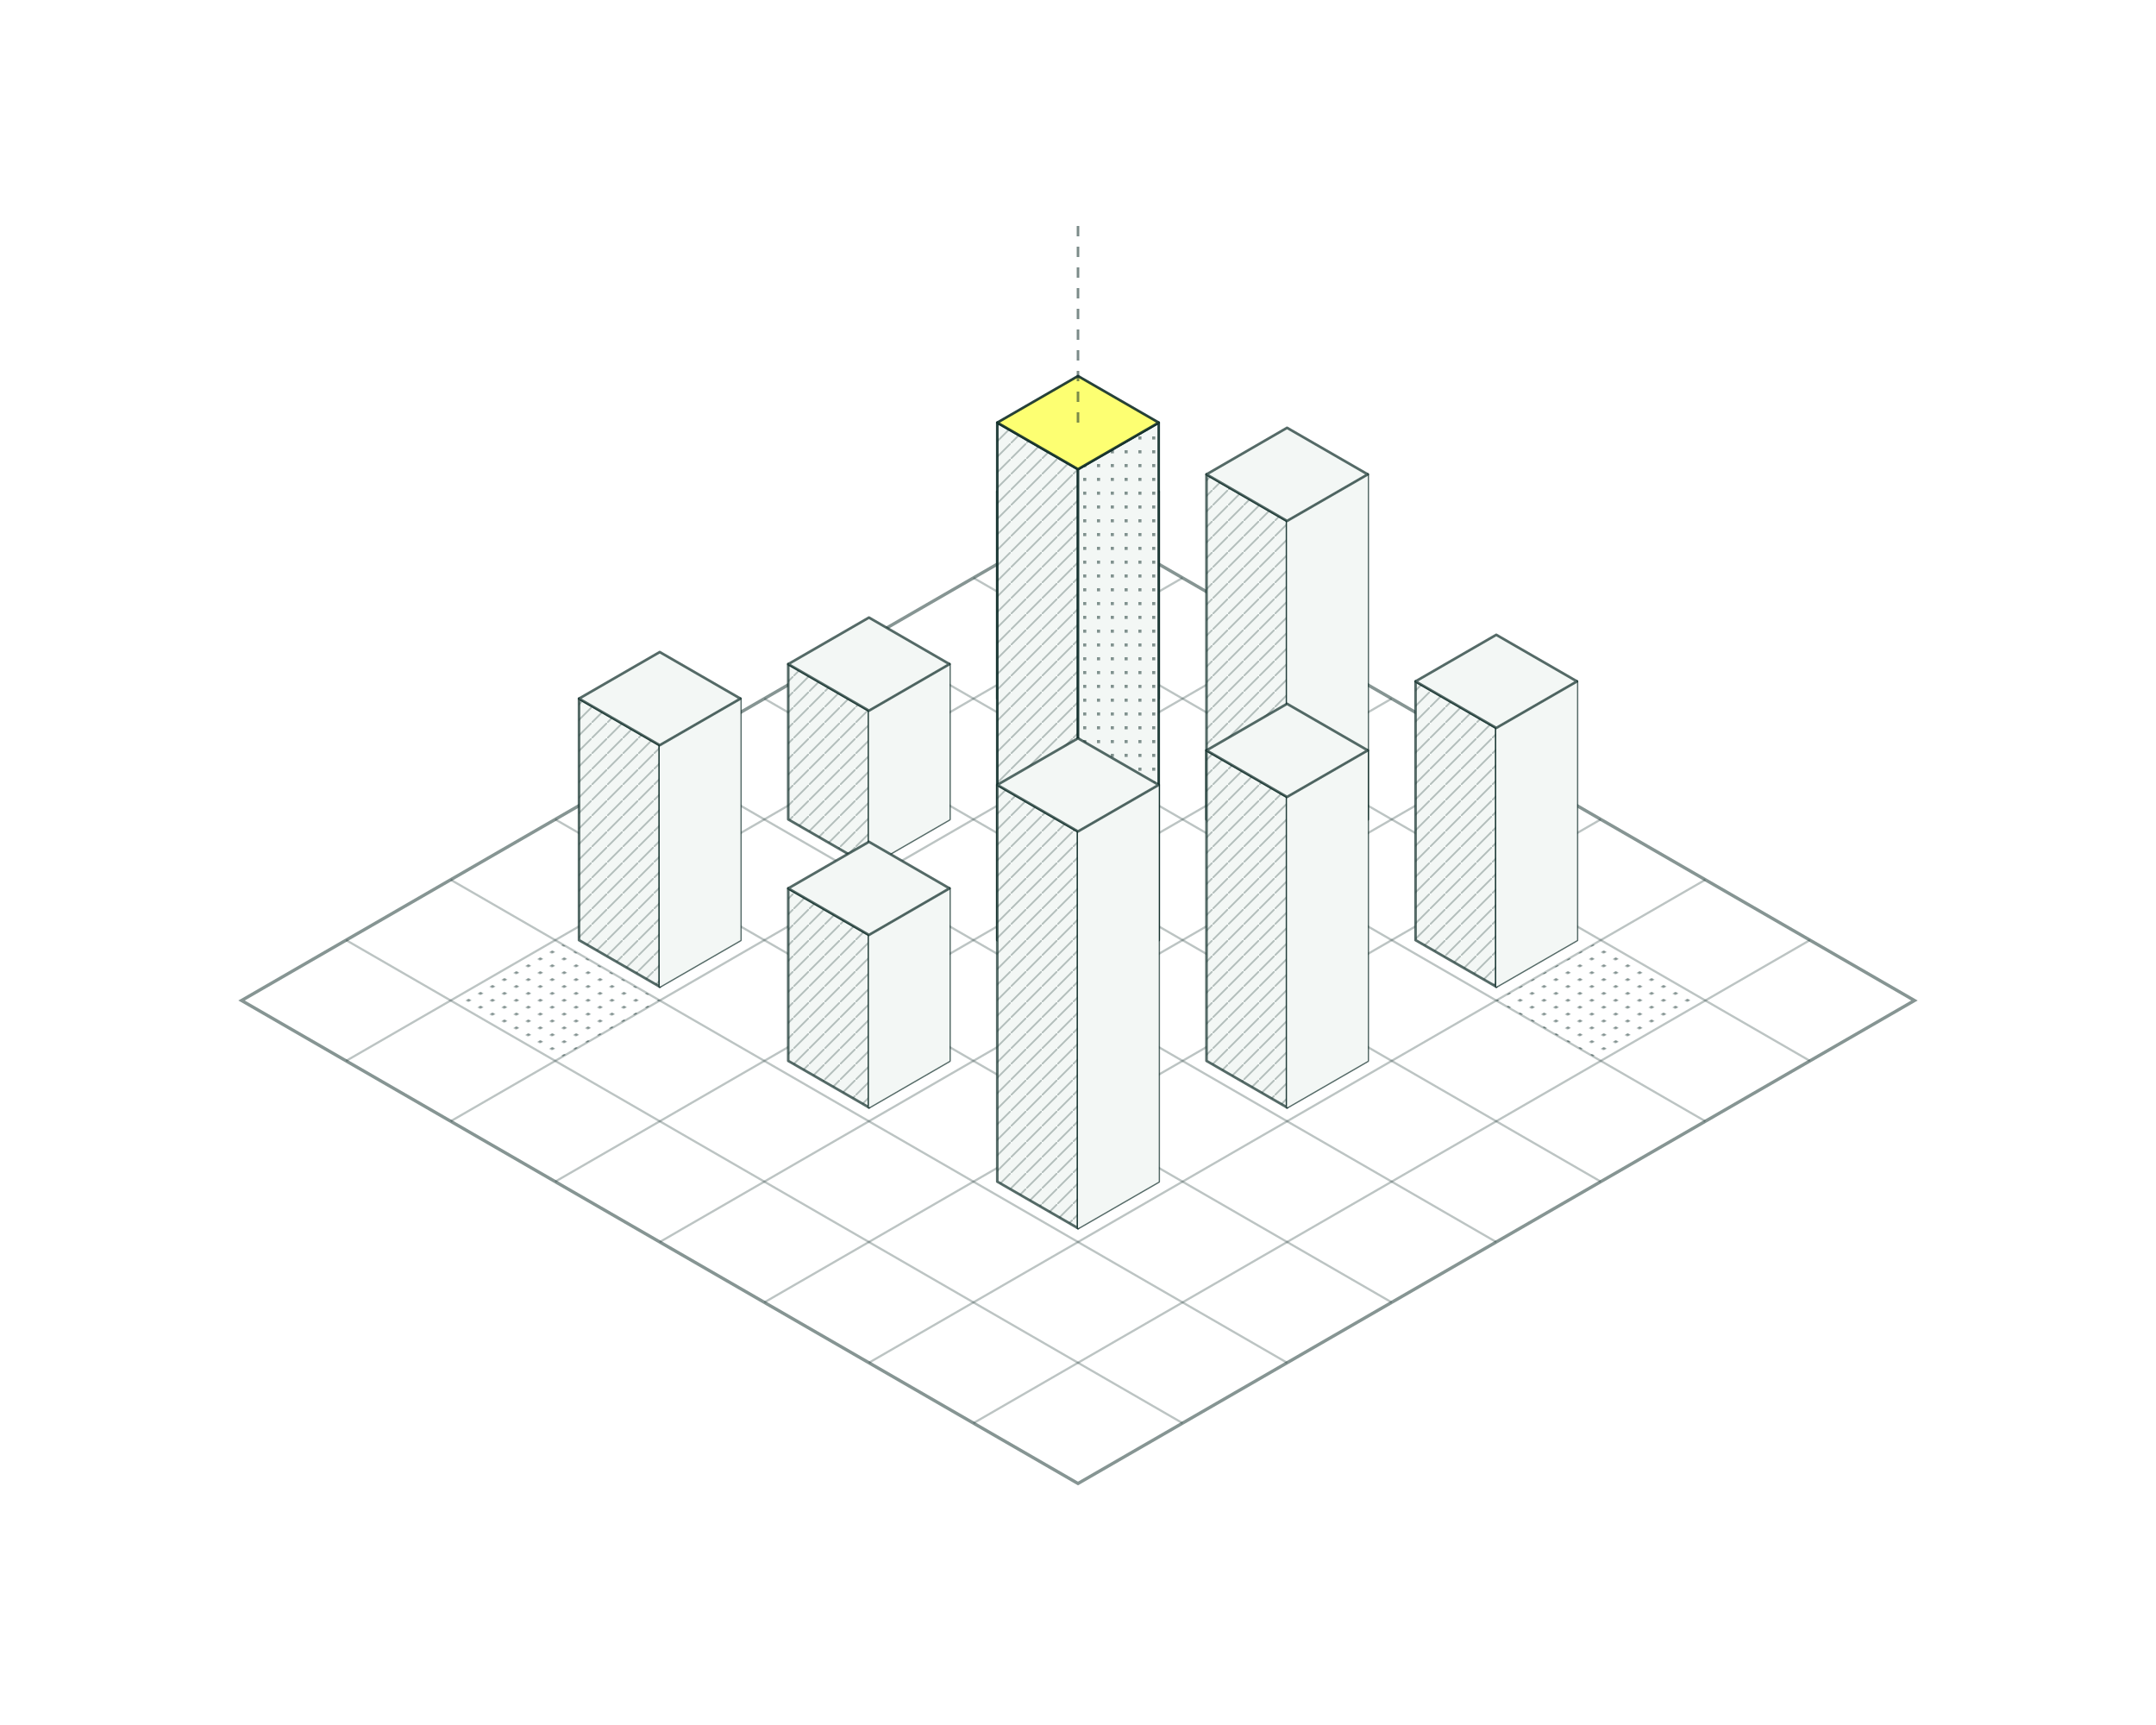
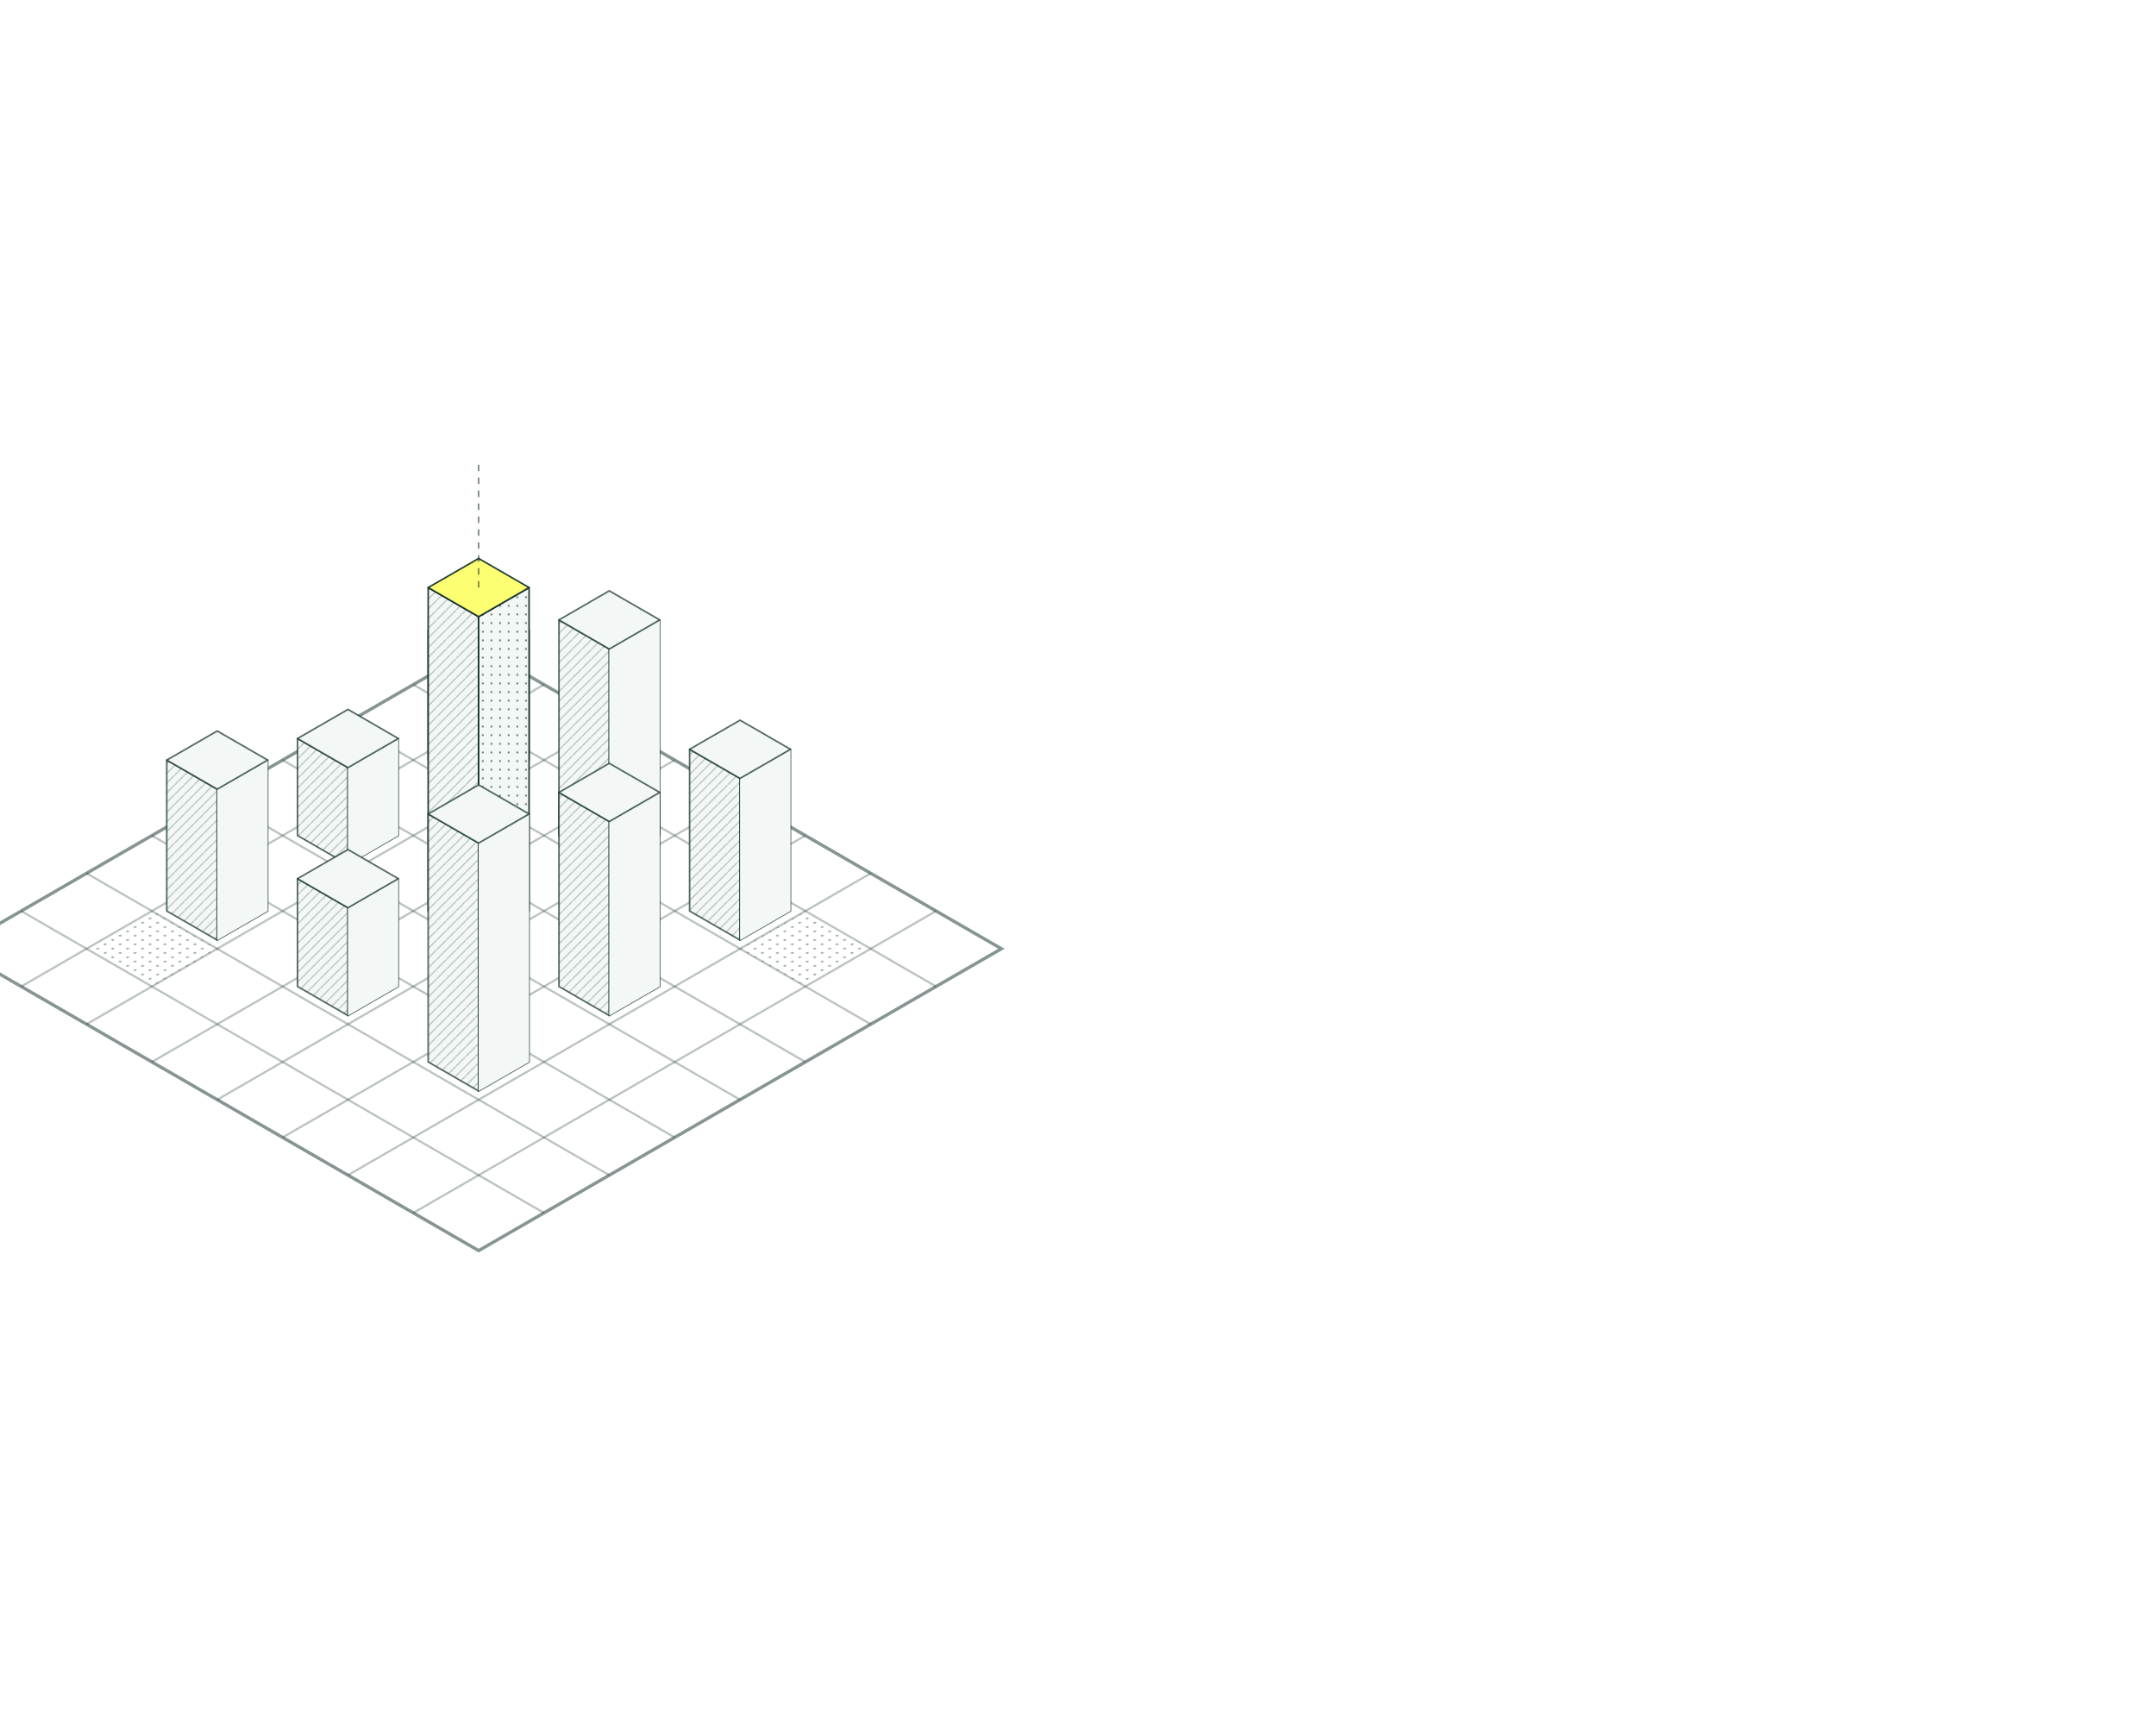
<svg xmlns="http://www.w3.org/2000/svg" viewBox="0 0 1000 800" width="1000" height="800" role="img" aria-label="Abstract illustration: risk scores with an under-captured condition lifted">
  <defs>
    <pattern id="hex" width="34.64" height="60" patternUnits="userSpaceOnUse">
      <path d="M17.32 0 L34.64 10 L34.64 30 L17.32 40 L0 30 L0 10 Z M17.32 40 L17.32 60 M0 30 L0 0 M34.64 30 L34.64 0" fill="none" stroke="#0f2d29" stroke-opacity=".4" stroke-width="1.2" />
    </pattern>
    <pattern id="dots" width="8" height="8" patternUnits="userSpaceOnUse">
      <rect x="3" y="3" width="1.8" height="1.8" fill="#0f2d29" fill-opacity=".5" />
    </pattern>
    <pattern id="diag" width="9" height="9" patternUnits="userSpaceOnUse">
      <path d="M0 9 L9 0" stroke="#0f2d29" stroke-opacity=".28" stroke-width="1" />
    </pattern>
    <pattern id="flat" width="96" height="48" patternUnits="userSpaceOnUse">
      <path d="M0 .5 H96 M.5 0 V48" stroke="#0f2d29" stroke-opacity=".09" stroke-width="1" />
    </pattern>
  </defs>
-   <g transform="translate(500.0,400.0) scale(0.8) translate(-480.0,-450.0)">
+   <g transform="translate(222,400.0) scale(0.5) translate(-480.0,-450.0)">
    <g transform="matrix(0.866,0.5,-0.866,0.5,480.0,250.0)">
      <rect x="0.0" y="0.0" width="560.0" height="560.0" fill="none" stroke="#0f2d29" stroke-opacity="0.5" stroke-width="1.5" vector-effect="non-scaling-stroke" />
      <line x1="70" y1="0" x2="70" y2="560" stroke="#0f2d29" stroke-opacity="0.28" stroke-width="1" vector-effect="non-scaling-stroke" />
      <line x1="140" y1="0" x2="140" y2="560" stroke="#0f2d29" stroke-opacity="0.28" stroke-width="1" vector-effect="non-scaling-stroke" />
      <line x1="210" y1="0" x2="210" y2="560" stroke="#0f2d29" stroke-opacity="0.28" stroke-width="1" vector-effect="non-scaling-stroke" />
      <line x1="280" y1="0" x2="280" y2="560" stroke="#0f2d29" stroke-opacity="0.28" stroke-width="1" vector-effect="non-scaling-stroke" />
      <line x1="350" y1="0" x2="350" y2="560" stroke="#0f2d29" stroke-opacity="0.28" stroke-width="1" vector-effect="non-scaling-stroke" />
      <line x1="420" y1="0" x2="420" y2="560" stroke="#0f2d29" stroke-opacity="0.28" stroke-width="1" vector-effect="non-scaling-stroke" />
      <line x1="490" y1="0" x2="490" y2="560" stroke="#0f2d29" stroke-opacity="0.28" stroke-width="1" vector-effect="non-scaling-stroke" />
      <line x1="0" y1="70" x2="560" y2="70" stroke="#0f2d29" stroke-opacity="0.28" stroke-width="1" vector-effect="non-scaling-stroke" />
      <line x1="0" y1="140" x2="560" y2="140" stroke="#0f2d29" stroke-opacity="0.28" stroke-width="1" vector-effect="non-scaling-stroke" />
      <line x1="0" y1="210" x2="560" y2="210" stroke="#0f2d29" stroke-opacity="0.28" stroke-width="1" vector-effect="non-scaling-stroke" />
      <line x1="0" y1="280" x2="560" y2="280" stroke="#0f2d29" stroke-opacity="0.28" stroke-width="1" vector-effect="non-scaling-stroke" />
      <line x1="0" y1="350" x2="560" y2="350" stroke="#0f2d29" stroke-opacity="0.28" stroke-width="1" vector-effect="non-scaling-stroke" />
      <line x1="0" y1="420" x2="560" y2="420" stroke="#0f2d29" stroke-opacity="0.28" stroke-width="1" vector-effect="non-scaling-stroke" />
      <line x1="0" y1="490" x2="560" y2="490" stroke="#0f2d29" stroke-opacity="0.28" stroke-width="1" vector-effect="non-scaling-stroke" />
      <rect x="420.0" y="70.0" width="70.0" height="70.0" fill="url(#dots)" />
      <rect x="70.0" y="420.0" width="70.0" height="70.0" fill="url(#dots)" />
    </g>
    <polygon points="433.2,355.0 480.0,382.0 480.0,262.0 433.2,235.0" fill="#f3f7f5" stroke="#0f2d29" stroke-opacity="0.7" stroke-width="1.5" stroke-linejoin="round" />
    <polygon points="433.2,355.0 480.0,382.0 480.0,262.0 433.2,235.0" fill="url(#diag)" />
    <polygon points="526.8,355.0 480.0,382.0 480.0,262.0 526.8,235.0" fill="#f3f7f5" stroke="#0f2d29" stroke-opacity="0.7" stroke-width="1.5" stroke-linejoin="round" />
    <polygon points="526.8,355.0 480.0,382.0 480.0,262.0 526.8,235.0" fill="#f3f7f5" />
    <polygon points="480.0,208.0 526.8,235.0 480.0,262.0 433.2,235.0" fill="#f3f7f5" stroke="#0f2d29" stroke-opacity="0.7" stroke-width="1.5" stroke-linejoin="round" />
    <polygon points="554.5,425.0 601.2,452.0 601.2,252.0 554.5,225.0" fill="#f3f7f5" stroke="#0f2d29" stroke-opacity="0.7" stroke-width="1.5" stroke-linejoin="round" />
    <polygon points="554.5,425.0 601.2,452.0 601.2,252.0 554.5,225.0" fill="url(#diag)" />
    <polygon points="648.0,425.0 601.2,452.0 601.2,252.0 648.0,225.0" fill="#f3f7f5" stroke="#0f2d29" stroke-opacity="0.7" stroke-width="1.5" stroke-linejoin="round" />
    <polygon points="648.0,425.0 601.2,452.0 601.2,252.0 648.0,225.0" fill="#f3f7f5" />
    <polygon points="601.2,198.0 648.0,225.0 601.2,252.0 554.5,225.0" fill="#f3f7f5" stroke="#0f2d29" stroke-opacity="0.7" stroke-width="1.5" stroke-linejoin="round" />
    <polygon points="312.0,425.0 358.8,452.0 358.8,362.0 312.0,335.0" fill="#f3f7f5" stroke="#0f2d29" stroke-opacity="0.7" stroke-width="1.5" stroke-linejoin="round" />
    <polygon points="312.0,425.0 358.8,452.0 358.8,362.0 312.0,335.0" fill="url(#diag)" />
    <polygon points="405.5,425.0 358.8,452.0 358.8,362.0 405.5,335.0" fill="#f3f7f5" stroke="#0f2d29" stroke-opacity="0.7" stroke-width="1.5" stroke-linejoin="round" />
    <polygon points="405.5,425.0 358.8,452.0 358.8,362.0 405.5,335.0" fill="#f3f7f5" />
    <polygon points="358.8,308.0 405.5,335.0 358.8,362.0 312.0,335.0" fill="#f3f7f5" stroke="#0f2d29" stroke-opacity="0.7" stroke-width="1.5" stroke-linejoin="round" />
    <polygon points="675.7,495.0 722.5,522.0 722.5,372.0 675.7,345.0" fill="#f3f7f5" stroke="#0f2d29" stroke-opacity="0.7" stroke-width="1.5" stroke-linejoin="round" />
    <polygon points="675.7,495.0 722.5,522.0 722.5,372.0 675.7,345.0" fill="url(#diag)" />
    <polygon points="769.3,495.0 722.5,522.0 722.5,372.0 769.3,345.0" fill="#f3f7f5" stroke="#0f2d29" stroke-opacity="0.7" stroke-width="1.5" stroke-linejoin="round" />
    <polygon points="769.3,495.0 722.5,522.0 722.5,372.0 769.3,345.0" fill="#f3f7f5" />
    <polygon points="722.5,318.0 769.3,345.0 722.5,372.0 675.7,345.0" fill="#f3f7f5" stroke="#0f2d29" stroke-opacity="0.7" stroke-width="1.5" stroke-linejoin="round" />
    <polygon points="433.2,495.0 480.0,522.0 480.0,222.0 433.2,195.0" fill="#f3f7f5" stroke="#0f2d29" stroke-opacity="0.9" stroke-width="1.5" stroke-linejoin="round" />
    <polygon points="433.2,495.0 480.0,522.0 480.0,222.0 433.2,195.0" fill="url(#diag)" />
    <polygon points="526.8,495.0 480.0,522.0 480.0,222.0 526.8,195.0" fill="#f3f7f5" stroke="#0f2d29" stroke-opacity="0.9" stroke-width="1.5" stroke-linejoin="round" />
    <polygon points="526.8,495.0 480.0,522.0 480.0,222.0 526.8,195.0" fill="url(#dots)" />
    <polygon points="480.0,168.0 526.8,195.0 480.0,222.0 433.2,195.0" fill="#fdff72" stroke="#0f2d29" stroke-opacity="0.9" stroke-width="1.5" stroke-linejoin="round" />
    <polygon points="190.7,495.0 237.5,522.0 237.5,382.0 190.7,355.0" fill="#f3f7f5" stroke="#0f2d29" stroke-opacity="0.7" stroke-width="1.5" stroke-linejoin="round" />
    <polygon points="190.7,495.0 237.5,522.0 237.5,382.0 190.7,355.0" fill="url(#diag)" />
    <polygon points="284.3,495.0 237.5,522.0 237.5,382.0 284.3,355.0" fill="#f3f7f5" stroke="#0f2d29" stroke-opacity="0.7" stroke-width="1.5" stroke-linejoin="round" />
    <polygon points="284.3,495.0 237.5,522.0 237.5,382.0 284.3,355.0" fill="#f3f7f5" />
    <polygon points="237.5,328.0 284.3,355.0 237.5,382.0 190.7,355.0" fill="#f3f7f5" stroke="#0f2d29" stroke-opacity="0.7" stroke-width="1.5" stroke-linejoin="round" />
    <polygon points="554.5,565.0 601.2,592.0 601.2,412.0 554.5,385.0" fill="#f3f7f5" stroke="#0f2d29" stroke-opacity="0.7" stroke-width="1.5" stroke-linejoin="round" />
    <polygon points="554.5,565.0 601.2,592.0 601.2,412.0 554.5,385.0" fill="url(#diag)" />
    <polygon points="648.0,565.0 601.2,592.0 601.2,412.0 648.0,385.0" fill="#f3f7f5" stroke="#0f2d29" stroke-opacity="0.7" stroke-width="1.5" stroke-linejoin="round" />
    <polygon points="648.0,565.0 601.2,592.0 601.2,412.0 648.0,385.0" fill="#f3f7f5" />
    <polygon points="601.2,358.0 648.0,385.0 601.2,412.0 554.5,385.0" fill="#f3f7f5" stroke="#0f2d29" stroke-opacity="0.7" stroke-width="1.5" stroke-linejoin="round" />
    <polygon points="312.0,565.0 358.8,592.0 358.8,492.0 312.0,465.0" fill="#f3f7f5" stroke="#0f2d29" stroke-opacity="0.7" stroke-width="1.5" stroke-linejoin="round" />
    <polygon points="312.0,565.0 358.8,592.0 358.8,492.0 312.0,465.0" fill="url(#diag)" />
    <polygon points="405.5,565.0 358.8,592.0 358.8,492.0 405.5,465.0" fill="#f3f7f5" stroke="#0f2d29" stroke-opacity="0.7" stroke-width="1.5" stroke-linejoin="round" />
    <polygon points="405.5,565.0 358.8,592.0 358.8,492.0 405.5,465.0" fill="#f3f7f5" />
    <polygon points="358.8,438.0 405.5,465.0 358.8,492.0 312.0,465.0" fill="#f3f7f5" stroke="#0f2d29" stroke-opacity="0.7" stroke-width="1.5" stroke-linejoin="round" />
    <polygon points="433.2,635.0 480.0,662.0 480.0,432.0 433.2,405.0" fill="#f3f7f5" stroke="#0f2d29" stroke-opacity="0.7" stroke-width="1.5" stroke-linejoin="round" />
    <polygon points="433.2,635.0 480.0,662.0 480.0,432.0 433.2,405.0" fill="url(#diag)" />
    <polygon points="526.8,635.0 480.0,662.0 480.0,432.0 526.8,405.0" fill="#f3f7f5" stroke="#0f2d29" stroke-opacity="0.7" stroke-width="1.5" stroke-linejoin="round" />
    <polygon points="526.8,635.0 480.0,662.0 480.0,432.0 526.8,405.0" fill="#f3f7f5" />
    <polygon points="480.0,378.0 526.8,405.0 480.0,432.0 433.2,405.0" fill="#f3f7f5" stroke="#0f2d29" stroke-opacity="0.7" stroke-width="1.5" stroke-linejoin="round" />
    <line x1="480.0" y1="195.0" x2="480.0" y2="75.0" stroke="#0f2d29" stroke-opacity="0.55" stroke-width="1.5" stroke-dasharray="6 6" />
  </g>
</svg>
